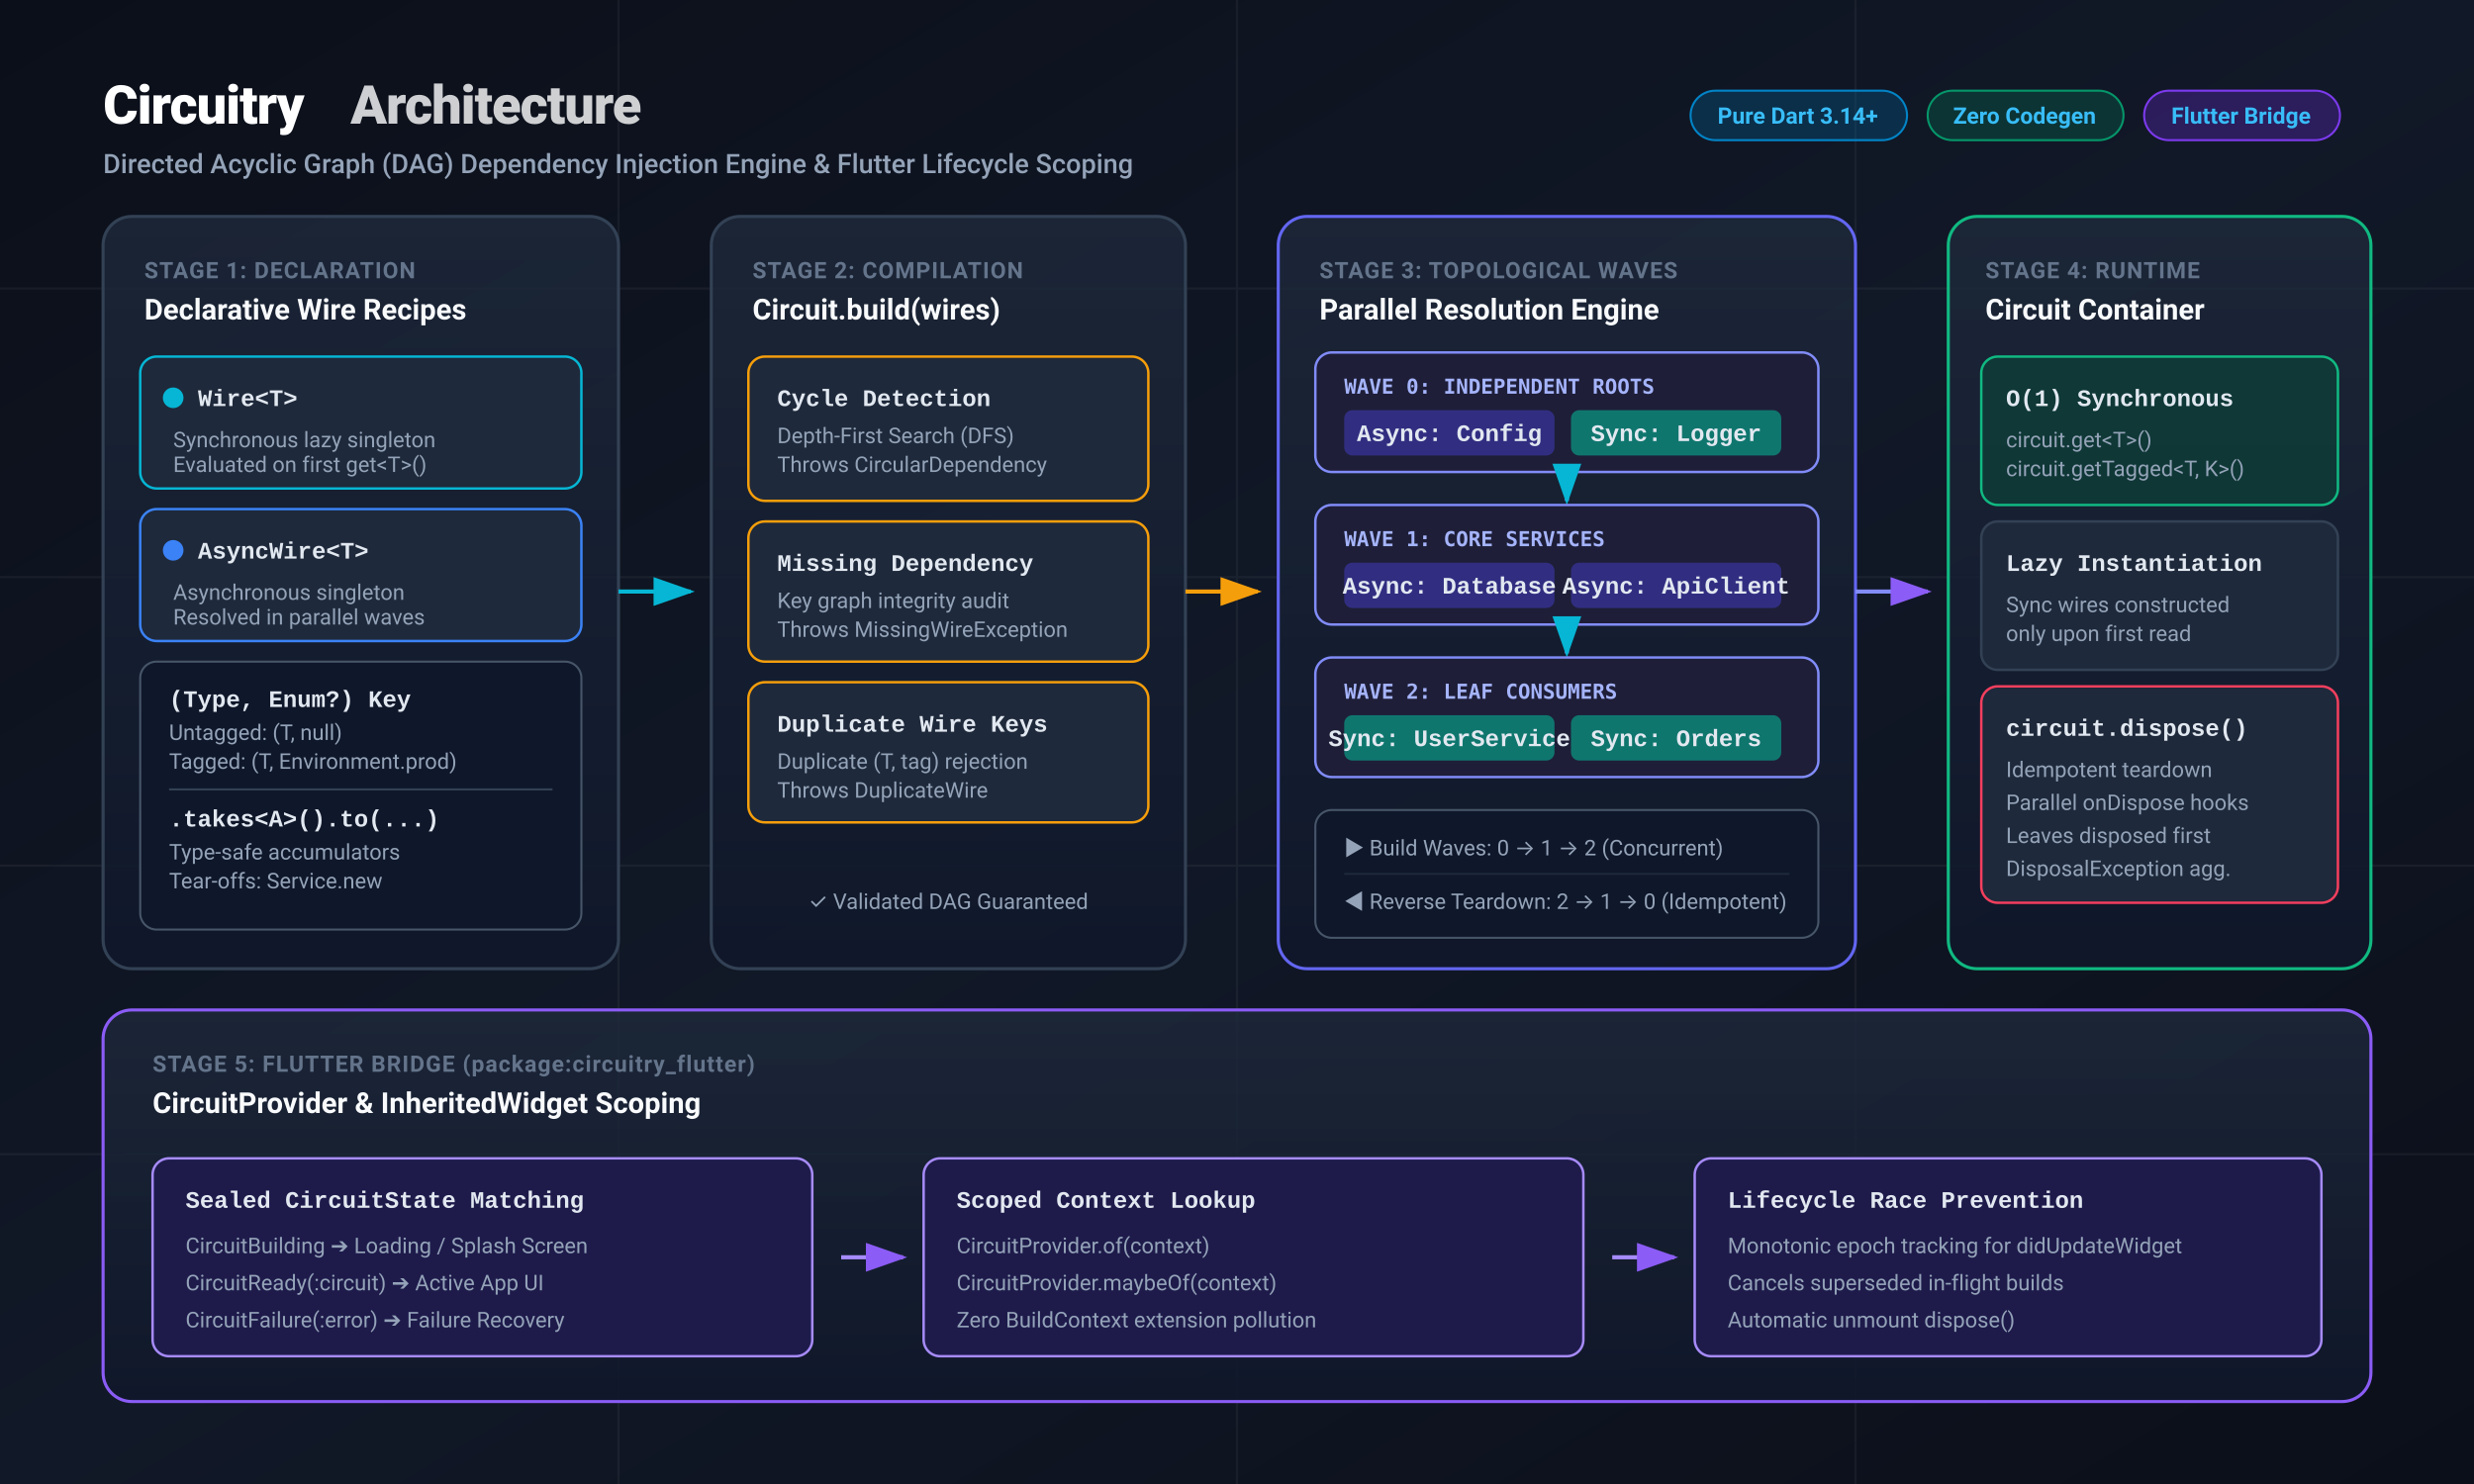
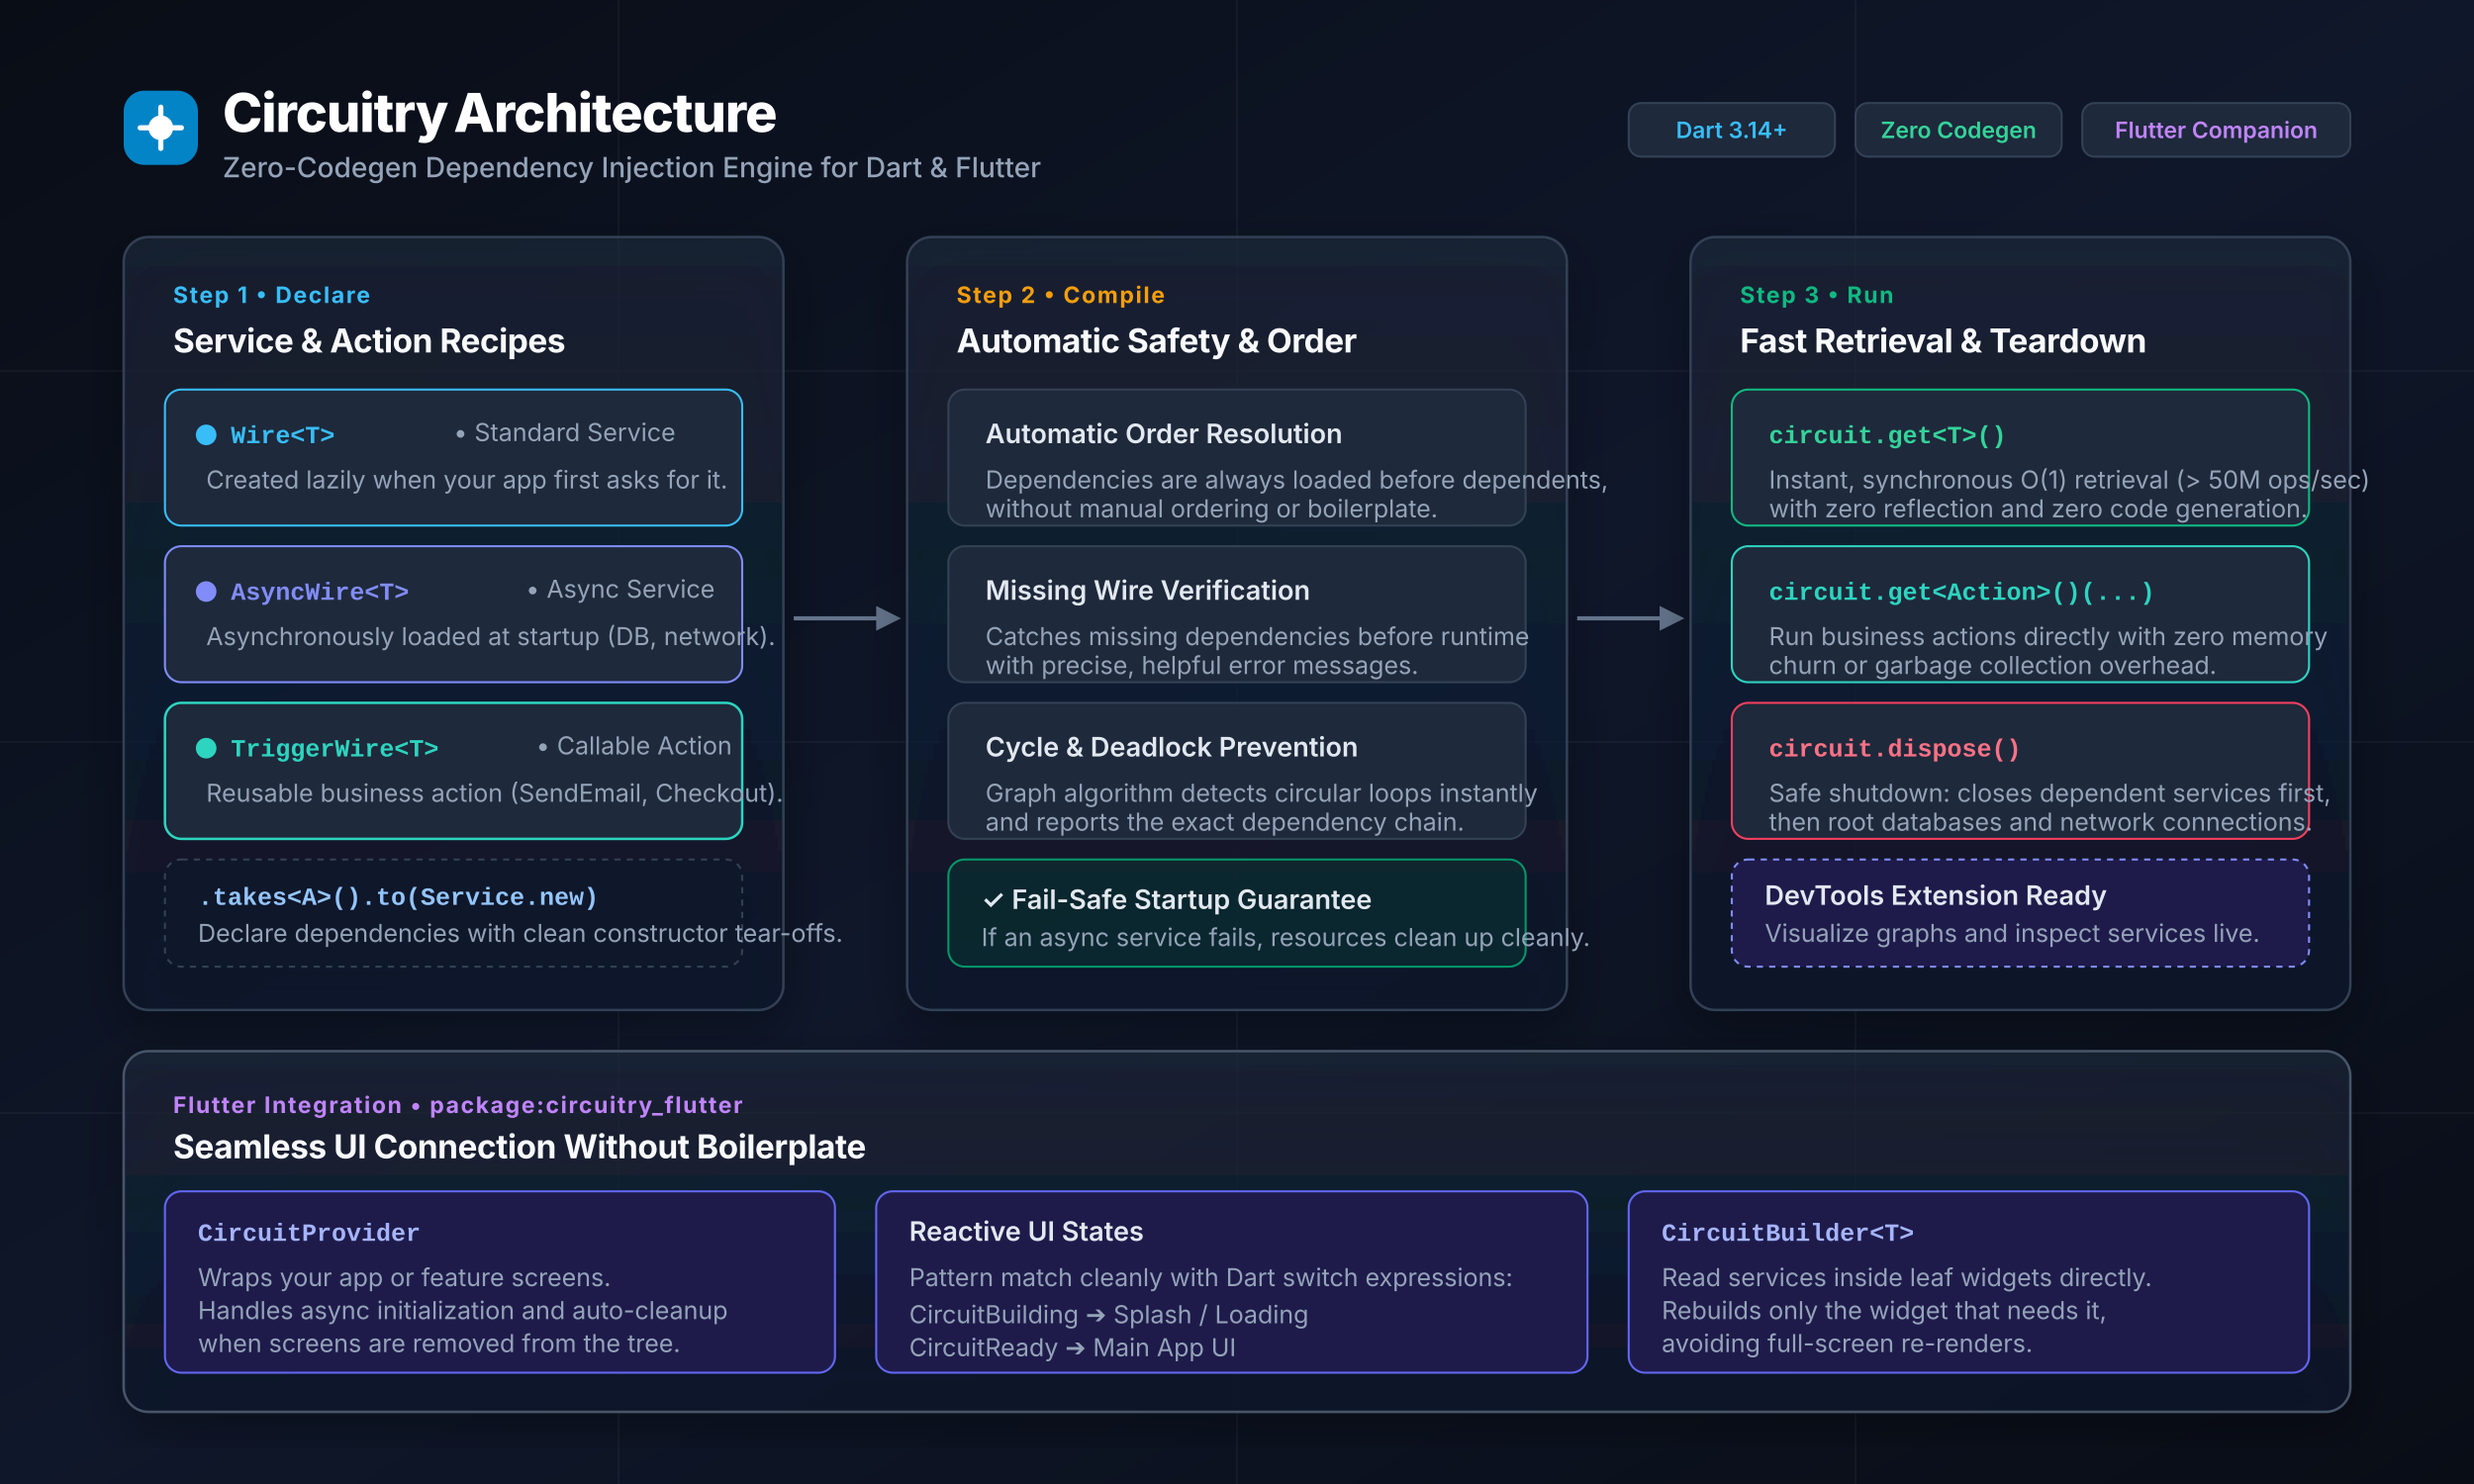
<svg xmlns="http://www.w3.org/2000/svg" viewBox="0 0 1200 720" width="1200" height="720">
  <defs>
-     <linearGradient id="bgGrad" x1="0%" y1="0%" x2="100%" y2="100%">
-       <stop offset="0%" stop-color="#0b0f19" />
-       <stop offset="50%" stop-color="#111827" />
-       <stop offset="100%" stop-color="#0b0f19" />
+     <linearGradient id="canvasBg" x1="0%" y1="0%" x2="100%" y2="100%">
+       <stop offset="0%" stop-color="#090d16" />
+       <stop offset="50%" stop-color="#0f172a" />
+       <stop offset="100%" stop-color="#090d16" />
    </linearGradient>
-     <linearGradient id="cardGrad" x1="0%" y1="0%" x2="0%" y2="100%">
-       <stop offset="0%" stop-color="#1e293b" stop-opacity="0.8" />
-       <stop offset="100%" stop-color="#0f172a" stop-opacity="0.9" />
+     <linearGradient id="cardBg" x1="0%" y1="0%" x2="0%" y2="100%">
+       <stop offset="0%" stop-color="#1e293b" stop-opacity="0.6" />
+       <stop offset="100%" stop-color="#0f172a" stop-opacity="0.8" />
    </linearGradient>
-     <linearGradient id="cyanGrad" x1="0%" y1="0%" x2="100%" y2="0%">
-       <stop offset="0%" stop-color="#06b6d4" />
+     <linearGradient id="accentBlue" x1="0%" y1="0%" x2="100%" y2="0%">
+       <stop offset="0%" stop-color="#38bdf8" />
      <stop offset="100%" stop-color="#3b82f6" />
    </linearGradient>
-     <linearGradient id="amberGrad" x1="0%" y1="0%" x2="100%" y2="0%">
-       <stop offset="0%" stop-color="#f59e0b" />
-       <stop offset="100%" stop-color="#ea580c" />
+     <linearGradient id="accentTeal" x1="0%" y1="0%" x2="100%" y2="0%">
+       <stop offset="0%" stop-color="#2dd4bf" />
+       <stop offset="100%" stop-color="#0ea5e9" />
    </linearGradient>
-     <linearGradient id="purpleGrad" x1="0%" y1="0%" x2="100%" y2="0%">
-       <stop offset="0%" stop-color="#8b5cf6" />
-       <stop offset="100%" stop-color="#ec4899" />
+     <linearGradient id="accentIndigo" x1="0%" y1="0%" x2="100%" y2="0%">
+       <stop offset="0%" stop-color="#818cf8" />
+       <stop offset="100%" stop-color="#6366f1" />
    </linearGradient>
-     <linearGradient id="emeraldGrad" x1="0%" y1="0%" x2="100%" y2="0%">
-       <stop offset="0%" stop-color="#10b981" />
-       <stop offset="100%" stop-color="#06b6d4" />
+     <linearGradient id="accentEmerald" x1="0%" y1="0%" x2="100%" y2="0%">
+       <stop offset="0%" stop-color="#34d399" />
+       <stop offset="100%" stop-color="#10b981" />
    </linearGradient>
-     <filter id="glow" x="-20%" y="-20%" width="140%" height="140%">
-       <feGaussianBlur stdDeviation="8" result="blur" />
-       <feComposite in="SourceGraphic" in2="blur" operator="over" />
+     <filter id="shadow" x="-10%" y="-10%" width="120%" height="120%">
+       <feDropShadow dx="0" dy="8" stdDeviation="12" flood-color="#000000" flood-opacity="0.4" />
    </filter>
-     <marker id="arrowCyan" markerWidth="10" markerHeight="7" refX="9" refY="3.5" orient="auto">
-       <polygon points="0 0, 10 3.5, 0 7" fill="#06b6d4" />
-     </marker>
-     <marker id="arrowEmerald" markerWidth="10" markerHeight="7" refX="9" refY="3.5" orient="auto">
-       <polygon points="0 0, 10 3.5, 0 7" fill="#10b981" />
-     </marker>
-     <marker id="arrowAmber" markerWidth="10" markerHeight="7" refX="9" refY="3.5" orient="auto">
-       <polygon points="0 0, 10 3.5, 0 7" fill="#f59e0b" />
-     </marker>
-     <marker id="arrowPurple" markerWidth="10" markerHeight="7" refX="9" refY="3.5" orient="auto">
-       <polygon points="0 0, 10 3.5, 0 7" fill="#8b5cf6" />
+     <marker id="arrow" markerWidth="8" markerHeight="8" refX="6" refY="4" orient="auto">
+       <path d="M 1 1 L 7 4 L 1 7 Z" fill="#64748b" />
    </marker>
  </defs>
  <style>
-     .title { font-family: -apple-system, BlinkMacSystemFont, "Segoe UI", Roboto, sans-serif; font-size: 26px; font-weight: 800; fill: #ffffff; letter-spacing: -0.5px; }
-     .subtitle { font-family: -apple-system, BlinkMacSystemFont, "Segoe UI", Roboto, sans-serif; font-size: 13px; font-weight: 500; fill: #94a3b8; }
-     .card-title { font-family: -apple-system, BlinkMacSystemFont, "Segoe UI", Roboto, sans-serif; font-size: 14px; font-weight: 700; fill: #f8fafc; }
-     .card-subtitle { font-family: -apple-system, BlinkMacSystemFont, "Segoe UI", Roboto, sans-serif; font-size: 11px; font-weight: 600; fill: #64748b; text-transform: uppercase; letter-spacing: 0.5px; }
-     .node-text { font-family: "SF Mono", Monaco, "Courier New", monospace; font-size: 11.5px; font-weight: 600; fill: #e2e8f0; }
-     .node-subtext { font-family: -apple-system, BlinkMacSystemFont, "Segoe UI", Roboto, sans-serif; font-size: 10.5px; font-weight: 400; fill: #94a3b8; }
-     .badge-text { font-family: -apple-system, BlinkMacSystemFont, "Segoe UI", Roboto, sans-serif; font-size: 11px; font-weight: 600; fill: #38bdf8; }
-     .wave-tag { font-family: "SF Mono", Monaco, monospace; font-size: 10px; font-weight: 700; fill: #a5b4fc; }
+     .font-sans { font-family: -apple-system, BlinkMacSystemFont, "Segoe UI", Inter, Roboto, sans-serif; }
+     .title { font-size: 26px; font-weight: 800; fill: #ffffff; letter-spacing: -0.5px; }
+     .subtitle { font-size: 13.5px; font-weight: 500; fill: #94a3b8; }
+     .step-tag { font-size: 11px; font-weight: 700; letter-spacing: 0.8px; text-transform: uppercase; }
+     .card-heading { font-size: 16px; font-weight: 700; fill: #f8fafc; letter-spacing: -0.2px; }
+     .body-bold { font-size: 13px; font-weight: 600; fill: #e2e8f0; }
+     .body-regular { font-size: 12px; font-weight: 400; fill: #94a3b8; line-height: 1.4; }
+     .code-text { font-family: "SF Mono", Monaco, "Courier New", monospace; font-size: 12px; font-weight: 600; }
+     .badge { font-size: 11px; font-weight: 600; }
  </style>
-   <rect width="1200" height="720" fill="url(#bgGrad)" />
-   <g opacity="0.05" stroke="#ffffff" stroke-width="1">
-     <line x1="0" y1="140" x2="1200" y2="140" />
-     <line x1="0" y1="280" x2="1200" y2="280" />
-     <line x1="0" y1="420" x2="1200" y2="420" />
-     <line x1="0" y1="560" x2="1200" y2="560" />
+   <rect width="1200" height="720" fill="url(#canvasBg)" />
+   <g opacity="0.04" stroke="#ffffff" stroke-width="1">
+     <line x1="0" y1="180" x2="1200" y2="180" />
+     <line x1="0" y1="360" x2="1200" y2="360" />
+     <line x1="0" y1="540" x2="1200" y2="540" />
    <line x1="300" y1="0" x2="300" y2="720" />
    <line x1="600" y1="0" x2="600" y2="720" />
    <line x1="900" y1="0" x2="900" y2="720" />
  </g>
-   <g transform="translate(50, 36)">
-     <text x="0" y="24" class="title">Circuitry</text>
-     <text x="120" y="24" class="title" fill="#38bdf8" opacity="0.8">Architecture</text>
-     <text x="0" y="48" class="subtitle">Directed Acyclic Graph (DAG) Dependency Injection Engine &amp; Flutter Lifecycle Scoping</text>
-     <g transform="translate(770, 8)">
-       <rect x="0" y="0" width="105" height="24" rx="12" fill="#0369a1" fill-opacity="0.3" stroke="#0284c7" stroke-width="1" />
-       <text x="52" y="16" text-anchor="middle" class="badge-text" fill="#38bdf8">Pure Dart 3.14+</text>
-       <rect x="115" y="0" width="95" height="24" rx="12" fill="#047857" fill-opacity="0.3" stroke="#059669" stroke-width="1" />
-       <text x="162" y="16" text-anchor="middle" class="badge-text" fill="#34d399">Zero Codegen</text>
-       <rect x="220" y="0" width="95" height="24" rx="12" fill="#6d28d9" fill-opacity="0.3" stroke="#7c3aed" stroke-width="1" />
-       <text x="267" y="16" text-anchor="middle" class="badge-text" fill="#c084fc">Flutter Bridge</text>
+   <g transform="translate(60, 42)">
+     <rect x="0" y="2" width="36" height="36" rx="10" fill="#0284c7" />
+     <circle cx="18" cy="20" r="6" fill="#ffffff" />
+     <line x1="8" y1="20" x2="12" y2="20" stroke="#ffffff" stroke-width="2.5" stroke-linecap="round" />
+     <line x1="24" y1="20" x2="28" y2="20" stroke="#ffffff" stroke-width="2.5" stroke-linecap="round" />
+     <line x1="18" y1="10" x2="18" y2="14" stroke="#ffffff" stroke-width="2.5" stroke-linecap="round" />
+     <line x1="18" y1="26" x2="18" y2="30" stroke="#ffffff" stroke-width="2.5" stroke-linecap="round" />
+     <text x="48" y="22" class="font-sans title">Circuitry</text>
+     <text x="160" y="22" class="font-sans title" fill="#38bdf8" font-weight="400">Architecture</text>
+     <text x="48" y="44" class="font-sans subtitle">Zero-Codegen Dependency Injection Engine for Dart &amp; Flutter</text>
+     <g transform="translate(730, 8)">
+       <rect x="0" y="0" width="100" height="26" rx="6" fill="#1e293b" stroke="#334155" />
+       <text x="50" y="17" text-anchor="middle" class="font-sans badge" fill="#38bdf8">Dart 3.14+</text>
+       <rect x="110" y="0" width="100" height="26" rx="6" fill="#1e293b" stroke="#334155" />
+       <text x="160" y="17" text-anchor="middle" class="font-sans badge" fill="#34d399">Zero Codegen</text>
+       <rect x="220" y="0" width="130" height="26" rx="6" fill="#1e293b" stroke="#334155" />
+       <text x="285" y="17" text-anchor="middle" class="font-sans badge" fill="#c084fc">Flutter Companion</text>
    </g>
  </g>
-   <g transform="translate(50, 105)">
-     <rect width="250" height="365" rx="14" fill="url(#cardGrad)" stroke="#334155" stroke-width="1.5" />
-     <text x="20" y="30" class="card-subtitle">STAGE 1: DECLARATION</text>
-     <text x="20" y="50" class="card-title">Declarative Wire Recipes</text>
-     <g transform="translate(18, 68)">
-       <rect width="214" height="64" rx="8" fill="#1e293b" stroke="#06b6d4" stroke-width="1.2" />
-       <circle cx="16" cy="20" r="5" fill="#06b6d4" />
-       <text x="28" y="24" class="node-text">Wire&lt;T&gt;</text>
-       <text x="16" y="44" class="node-subtext">Synchronous lazy singleton</text>
-       <text x="16" y="56" class="node-subtext">Evaluated on first get&lt;T&gt;()</text>
+   <g transform="translate(60, 115)">
+     <rect width="320" height="375" rx="12" fill="url(#cardBg)" stroke="#334155" stroke-width="1.2" filter="url(#shadow)" />
+     <text x="24" y="32" class="font-sans step-tag" fill="#38bdf8">Step 1 • Declare</text>
+     <text x="24" y="56" class="font-sans card-heading">Service &amp; Action Recipes</text>
+     <g transform="translate(20, 74)">
+       <rect width="280" height="66" rx="8" fill="#1e293b" stroke="#38bdf8" stroke-width="1" />
+       <circle cx="20" cy="22" r="5" fill="#38bdf8" />
+       <text x="32" y="26" class="code-text" fill="#38bdf8">Wire&lt;T&gt;</text>
+       <text x="140" y="25" class="font-sans body-regular" fill="#64748b">• Standard Service</text>
+       <text x="20" y="48" class="font-sans body-regular">Created lazily when your app first asks for it.</text>
    </g>
-     <g transform="translate(18, 142)">
-       <rect width="214" height="64" rx="8" fill="#1e293b" stroke="#3b82f6" stroke-width="1.2" />
-       <circle cx="16" cy="20" r="5" fill="#3b82f6" />
-       <text x="28" y="24" class="node-text">AsyncWire&lt;T&gt;</text>
-       <text x="16" y="44" class="node-subtext">Asynchronous singleton</text>
-       <text x="16" y="56" class="node-subtext">Resolved in parallel waves</text>
+     <g transform="translate(20, 150)">
+       <rect width="280" height="66" rx="8" fill="#1e293b" stroke="#818cf8" stroke-width="1" />
+       <circle cx="20" cy="22" r="5" fill="#818cf8" />
+       <text x="32" y="26" class="code-text" fill="#818cf8">AsyncWire&lt;T&gt;</text>
+       <text x="175" y="25" class="font-sans body-regular" fill="#64748b">• Async Service</text>
+       <text x="20" y="48" class="font-sans body-regular">Asynchronously loaded at startup (DB, network).</text>
    </g>
-     <g transform="translate(18, 216)">
-       <rect width="214" height="130" rx="8" fill="#0f172a" stroke="#475569" stroke-width="1" />
-       <text x="14" y="22" class="node-text" fill="#93c5fd">(Type, Enum?) Key</text>
-       <text x="14" y="38" class="node-subtext">Untagged: (T, null)</text>
-       <text x="14" y="52" class="node-subtext">Tagged: (T, Environment.prod)</text>
-       <line x1="14" y1="62" x2="200" y2="62" stroke="#334155" stroke-width="1" />
-       <text x="14" y="80" class="node-text" fill="#38bdf8">.takes&lt;A&gt;().to(...)</text>
-       <text x="14" y="96" class="node-subtext">Type-safe accumulators</text>
-       <text x="14" y="110" class="node-subtext">Tear-offs: Service.new</text>
+     <g transform="translate(20, 226)">
+       <rect width="280" height="66" rx="8" fill="#1e293b" stroke="#2dd4bf" stroke-width="1.2" />
+       <circle cx="20" cy="22" r="5" fill="#2dd4bf" />
+       <text x="32" y="26" class="code-text" fill="#2dd4bf">TriggerWire&lt;T&gt;</text>
+       <text x="180" y="25" class="font-sans body-regular" fill="#64748b">• Callable Action</text>
+       <text x="20" y="48" class="font-sans body-regular">Reusable business action (SendEmail, Checkout).</text>
+     </g>
+     <g transform="translate(20, 302)">
+       <rect width="280" height="52" rx="8" fill="#0f172a" stroke="#334155" stroke-dasharray="3 3" />
+       <text x="16" y="22" class="code-text" fill="#93c5fd">.takes&lt;A&gt;().to(Service.new)</text>
+       <text x="16" y="40" class="font-sans body-regular">Declare dependencies with clean constructor tear-offs.</text>
    </g>
  </g>
-   <path d="M 300 287 L 335 287" stroke="#06b6d4" stroke-width="2" fill="none" marker-end="url(#arrowCyan)" />
-   <g transform="translate(345, 105)">
-     <rect width="230" height="365" rx="14" fill="url(#cardGrad)" stroke="#334155" stroke-width="1.5" />
-     <text x="20" y="30" class="card-subtitle">STAGE 2: COMPILATION</text>
-     <text x="20" y="50" class="card-title">Circuit.build(wires)</text>
-     <g transform="translate(18, 68)">
-       <rect width="194" height="70" rx="8" fill="#1e293b" stroke="#f59e0b" stroke-width="1.2" />
-       <text x="14" y="24" class="node-text" fill="#fbbf24">Cycle Detection</text>
-       <text x="14" y="42" class="node-subtext">Depth-First Search (DFS)</text>
-       <text x="14" y="56" class="node-subtext">Throws CircularDependency</text>
+   <line x1="385" y1="300" x2="435" y2="300" stroke="#64748b" stroke-width="2" marker-end="url(#arrow)" />
+   <g transform="translate(440, 115)">
+     <rect width="320" height="375" rx="12" fill="url(#cardBg)" stroke="#334155" stroke-width="1.2" filter="url(#shadow)" />
+     <text x="24" y="32" class="font-sans step-tag" fill="#f59e0b">Step 2 • Compile</text>
+     <text x="24" y="56" class="font-sans card-heading">Automatic Safety &amp; Order</text>
+     <g transform="translate(20, 74)">
+       <rect width="280" height="66" rx="8" fill="#1e293b" stroke="#334155" />
+       <text x="18" y="26" class="font-sans body-bold" fill="#f8fafc">Automatic Order Resolution</text>
+       <text x="18" y="48" class="font-sans body-regular">Dependencies are always loaded before dependents,</text>
+       <text x="18" y="62" class="font-sans body-regular">without manual ordering or boilerplate.</text>
    </g>
-     <g transform="translate(18, 148)">
-       <rect width="194" height="68" rx="8" fill="#1e293b" stroke="#f59e0b" stroke-width="1.2" />
-       <text x="14" y="24" class="node-text" fill="#fbbf24">Missing Dependency</text>
-       <text x="14" y="42" class="node-subtext">Key graph integrity audit</text>
-       <text x="14" y="56" class="node-subtext">Throws MissingWireException</text>
+     <g transform="translate(20, 150)">
+       <rect width="280" height="66" rx="8" fill="#1e293b" stroke="#334155" />
+       <text x="18" y="26" class="font-sans body-bold" fill="#f8fafc">Missing Wire Verification</text>
+       <text x="18" y="48" class="font-sans body-regular">Catches missing dependencies before runtime</text>
+       <text x="18" y="62" class="font-sans body-regular">with precise, helpful error messages.</text>
    </g>
-     <g transform="translate(18, 226)">
-       <rect width="194" height="68" rx="8" fill="#1e293b" stroke="#f59e0b" stroke-width="1.2" />
-       <text x="14" y="24" class="node-text" fill="#fbbf24">Duplicate Wire Keys</text>
-       <text x="14" y="42" class="node-subtext">Duplicate (T, tag) rejection</text>
-       <text x="14" y="56" class="node-subtext">Throws DuplicateWire</text>
+     <g transform="translate(20, 226)">
+       <rect width="280" height="66" rx="8" fill="#1e293b" stroke="#334155" />
+       <text x="18" y="26" class="font-sans body-bold" fill="#f8fafc">Cycle &amp; Deadlock Prevention</text>
+       <text x="18" y="48" class="font-sans body-regular">Graph algorithm detects circular loops instantly</text>
+       <text x="18" y="62" class="font-sans body-regular">and reports the exact dependency chain.</text>
    </g>
-     <text x="115" y="336" text-anchor="middle" class="node-subtext" fill="#10b981" font-weight="600">✓ Validated DAG Guaranteed</text>
-   </g>
-   <path d="M 575 287 L 610 287" stroke="#f59e0b" stroke-width="2" fill="none" marker-end="url(#arrowAmber)" />
-   <g transform="translate(620, 105)">
-     <rect width="280" height="365" rx="14" fill="url(#cardGrad)" stroke="#6366f1" stroke-width="1.5" />
-     <text x="20" y="30" class="card-subtitle">STAGE 3: TOPOLOGICAL WAVES</text>
-     <text x="20" y="50" class="card-title">Parallel Resolution Engine</text>
-     <g transform="translate(18, 66)">
-       <rect width="244" height="58" rx="8" fill="#1e1e38" stroke="#818cf8" stroke-width="1.2" />
-       <text x="14" y="20" class="wave-tag">WAVE 0: INDEPENDENT ROOTS</text>
-       <rect x="14" y="28" width="102" height="22" rx="4" fill="#312e81" />
-       <text x="65" y="43" text-anchor="middle" class="node-text" font-size="9.5">Async: Config</text>
-       <rect x="124" y="28" width="102" height="22" rx="4" fill="#0f766e" />
-       <text x="175" y="43" text-anchor="middle" class="node-text" font-size="9.5">Sync: Logger</text>
-     </g>
-     <path d="M 140 126 L 140 138" stroke="#818cf8" stroke-width="2" fill="none" marker-end="url(#arrowCyan)" />
-     <g transform="translate(18, 140)">
-       <rect width="244" height="58" rx="8" fill="#1e1e38" stroke="#818cf8" stroke-width="1.2" />
-       <text x="14" y="20" class="wave-tag">WAVE 1: CORE SERVICES</text>
-       <rect x="14" y="28" width="102" height="22" rx="4" fill="#312e81" />
-       <text x="65" y="43" text-anchor="middle" class="node-text" font-size="9.5">Async: Database</text>
-       <rect x="124" y="28" width="102" height="22" rx="4" fill="#312e81" />
-       <text x="175" y="43" text-anchor="middle" class="node-text" font-size="9.5">Async: ApiClient</text>
-     </g>
-     <path d="M 140 200 L 140 212" stroke="#818cf8" stroke-width="2" fill="none" marker-end="url(#arrowCyan)" />
-     <g transform="translate(18, 214)">
-       <rect width="244" height="58" rx="8" fill="#1e1e38" stroke="#818cf8" stroke-width="1.2" />
-       <text x="14" y="20" class="wave-tag">WAVE 2: LEAF CONSUMERS</text>
-       <rect x="14" y="28" width="102" height="22" rx="4" fill="#0f766e" />
-       <text x="65" y="43" text-anchor="middle" class="node-text" font-size="9.5">Sync: UserService</text>
-       <rect x="124" y="28" width="102" height="22" rx="4" fill="#0f766e" />
-       <text x="175" y="43" text-anchor="middle" class="node-text" font-size="9.5">Sync: Orders</text>
-     </g>
-     <g transform="translate(18, 288)">
-       <rect width="244" height="62" rx="8" fill="#0f172a" stroke="#475569" stroke-width="1" />
-       <text x="14" y="22" class="node-subtext" fill="#34d399" font-weight="600">▶ Build Waves: 0 → 1 → 2 (Concurrent)</text>
-       <line x1="14" y1="31" x2="230" y2="31" stroke="#1e293b" stroke-width="1" />
-       <text x="14" y="48" class="node-subtext" fill="#fb7185" font-weight="600">◀ Reverse Teardown: 2 → 1 → 0 (Idempotent)</text>
+     <g transform="translate(20, 302)">
+       <rect width="280" height="52" rx="8" fill="#064e3b" fill-opacity="0.3" stroke="#059669" />
+       <text x="16" y="24" class="font-sans body-bold" fill="#34d399">✓ Fail-Safe Startup Guarantee</text>
+       <text x="16" y="42" class="font-sans body-regular">If an async service fails, resources clean up cleanly.</text>
    </g>
  </g>
-   <path d="M 900 287 L 935 287" stroke="#818cf8" stroke-width="2" fill="none" marker-end="url(#arrowPurple)" />
-   <g transform="translate(945, 105)">
-     <rect width="205" height="365" rx="14" fill="url(#cardGrad)" stroke="#10b981" stroke-width="1.5" />
-     <text x="18" y="30" class="card-subtitle">STAGE 4: RUNTIME</text>
-     <text x="18" y="50" class="card-title">Circuit Container</text>
-     <g transform="translate(16, 68)">
-       <rect width="173" height="72" rx="8" fill="#064e3b" fill-opacity="0.5" stroke="#10b981" stroke-width="1.2" />
-       <text x="12" y="24" class="node-text" fill="#34d399">O(1) Synchronous</text>
-       <text x="12" y="44" class="node-subtext">circuit.get&lt;T&gt;()</text>
-       <text x="12" y="58" class="node-subtext">circuit.getTagged&lt;T, K&gt;()</text>
+   <line x1="765" y1="300" x2="815" y2="300" stroke="#64748b" stroke-width="2" marker-end="url(#arrow)" />
+   <g transform="translate(820, 115)">
+     <rect width="320" height="375" rx="12" fill="url(#cardBg)" stroke="#334155" stroke-width="1.2" filter="url(#shadow)" />
+     <text x="24" y="32" class="font-sans step-tag" fill="#10b981">Step 3 • Run</text>
+     <text x="24" y="56" class="font-sans card-heading">Fast Retrieval &amp; Teardown</text>
+     <g transform="translate(20, 74)">
+       <rect width="280" height="66" rx="8" fill="#1e293b" stroke="#10b981" stroke-width="1" />
+       <text x="18" y="26" class="code-text" fill="#34d399">circuit.get&lt;T&gt;()</text>
+       <text x="18" y="48" class="font-sans body-regular">Instant, synchronous O(1) retrieval (&gt; 50M ops/sec)</text>
+       <text x="18" y="62" class="font-sans body-regular">with zero reflection and zero code generation.</text>
    </g>
-     <g transform="translate(16, 148)">
-       <rect width="173" height="72" rx="8" fill="#1e293b" stroke="#334155" stroke-width="1.2" />
-       <text x="12" y="24" class="node-text" fill="#e2e8f0">Lazy Instantiation</text>
-       <text x="12" y="44" class="node-subtext">Sync wires constructed</text>
-       <text x="12" y="58" class="node-subtext">only upon first read</text>
+     <g transform="translate(20, 150)">
+       <rect width="280" height="66" rx="8" fill="#1e293b" stroke="#2dd4bf" stroke-width="1" />
+       <text x="18" y="26" class="code-text" fill="#2dd4bf">circuit.get&lt;Action&gt;()(...)</text>
+       <text x="18" y="48" class="font-sans body-regular">Run business actions directly with zero memory</text>
+       <text x="18" y="62" class="font-sans body-regular">churn or garbage collection overhead.</text>
    </g>
-     <g transform="translate(16, 228)">
-       <rect width="173" height="105" rx="8" fill="#1e293b" stroke="#f43f5e" stroke-width="1.2" />
-       <text x="12" y="24" class="node-text" fill="#fb7185">circuit.dispose()</text>
-       <text x="12" y="44" class="node-subtext">Idempotent teardown</text>
-       <text x="12" y="60" class="node-subtext">Parallel onDispose hooks</text>
-       <text x="12" y="76" class="node-subtext">Leaves disposed first</text>
-       <text x="12" y="92" class="node-subtext">DisposalException agg.</text>
+     <g transform="translate(20, 226)">
+       <rect width="280" height="66" rx="8" fill="#1e293b" stroke="#f43f5e" stroke-width="1" />
+       <text x="18" y="26" class="code-text" fill="#fb7185">circuit.dispose()</text>
+       <text x="18" y="48" class="font-sans body-regular">Safe shutdown: closes dependent services first,</text>
+       <text x="18" y="62" class="font-sans body-regular">then root databases and network connections.</text>
+     </g>
+     <g transform="translate(20, 302)">
+       <rect width="280" height="52" rx="8" fill="#1e1b4b" stroke="#818cf8" stroke-dasharray="3 3" />
+       <text x="16" y="22" class="font-sans body-bold" fill="#c084fc">DevTools Extension Ready</text>
+       <text x="16" y="40" class="font-sans body-regular">Visualize graphs and inspect services live.</text>
    </g>
  </g>
-   <g transform="translate(50, 490)">
-     <rect width="1100" height="190" rx="14" fill="url(#cardGrad)" stroke="#8b5cf6" stroke-width="1.5" />
-     <text x="24" y="30" class="card-subtitle">STAGE 5: FLUTTER BRIDGE (package:circuitry_flutter)</text>
-     <text x="24" y="50" class="card-title">CircuitProvider &amp; InheritedWidget Scoping</text>
-     <g transform="translate(24, 72)">
-       <rect width="320" height="96" rx="8" fill="#1e1b4b" stroke="#a78bfa" stroke-width="1.2" />
-       <text x="16" y="24" class="node-text" fill="#c4b5fd">Sealed CircuitState Matching</text>
-       <text x="16" y="46" class="node-subtext">CircuitBuilding ➔ Loading / Splash Screen</text>
-       <text x="16" y="64" class="node-subtext">CircuitReady(:circuit) ➔ Active App UI</text>
-       <text x="16" y="82" class="node-subtext">CircuitFailure(:error) ➔ Failure Recovery</text>
+   <g transform="translate(60, 510)">
+     <rect width="1080" height="175" rx="12" fill="url(#cardBg)" stroke="#475569" stroke-width="1.2" filter="url(#shadow)" />
+     <text x="24" y="30" class="font-sans step-tag" fill="#c084fc">Flutter Integration • package:circuitry_flutter</text>
+     <text x="24" y="52" class="font-sans card-heading">Seamless UI Connection Without Boilerplate</text>
+     <g transform="translate(20, 68)">
+       <rect width="325" height="88" rx="8" fill="#1e1b4b" stroke="#6366f1" stroke-width="1" />
+       <text x="16" y="24" class="code-text" fill="#a5b4fc">CircuitProvider</text>
+       <text x="16" y="46" class="font-sans body-regular">Wraps your app or feature screens.</text>
+       <text x="16" y="62" class="font-sans body-regular">Handles async initialization and auto-cleanup</text>
+       <text x="16" y="78" class="font-sans body-regular">when screens are removed from the tree.</text>
    </g>
-     <path d="M 358 120 L 388 120" stroke="#a78bfa" stroke-width="2" fill="none" marker-end="url(#arrowPurple)" />
-     <g transform="translate(398, 72)">
-       <rect width="320" height="96" rx="8" fill="#1e1b4b" stroke="#a78bfa" stroke-width="1.2" />
-       <text x="16" y="24" class="node-text" fill="#c4b5fd">Scoped Context Lookup</text>
-       <text x="16" y="46" class="node-subtext">CircuitProvider.of(context)</text>
-       <text x="16" y="64" class="node-subtext">CircuitProvider.maybeOf(context)</text>
-       <text x="16" y="82" class="node-subtext">Zero BuildContext extension pollution</text>
+     <g transform="translate(365, 68)">
+       <rect width="345" height="88" rx="8" fill="#1e1b4b" stroke="#6366f1" stroke-width="1" />
+       <text x="16" y="24" class="font-sans body-bold" fill="#c4b5fd">Reactive UI States</text>
+       <text x="16" y="46" class="font-sans body-regular">Pattern match cleanly with Dart switch expressions:</text>
+       <text x="16" y="64" class="font-sans body-regular" fill="#a5b4fc">CircuitBuilding ➔ Splash / Loading</text>
+       <text x="16" y="80" class="font-sans body-regular" fill="#34d399">CircuitReady ➔ Main App UI</text>
    </g>
-     <path d="M 732 120 L 762 120" stroke="#a78bfa" stroke-width="2" fill="none" marker-end="url(#arrowPurple)" />
-     <g transform="translate(772, 72)">
-       <rect width="304" height="96" rx="8" fill="#1e1b4b" stroke="#a78bfa" stroke-width="1.2" />
-       <text x="16" y="24" class="node-text" fill="#c4b5fd">Lifecycle Race Prevention</text>
-       <text x="16" y="46" class="node-subtext">Monotonic epoch tracking for didUpdateWidget</text>
-       <text x="16" y="64" class="node-subtext">Cancels superseded in-flight builds</text>
-       <text x="16" y="82" class="node-subtext">Automatic unmount dispose()</text>
+     <g transform="translate(730, 68)">
+       <rect width="330" height="88" rx="8" fill="#1e1b4b" stroke="#6366f1" stroke-width="1" />
+       <text x="16" y="24" class="code-text" fill="#a5b4fc">CircuitBuilder&lt;T&gt;</text>
+       <text x="16" y="46" class="font-sans body-regular">Read services inside leaf widgets directly.</text>
+       <text x="16" y="62" class="font-sans body-regular">Rebuilds only the widget that needs it,</text>
+       <text x="16" y="78" class="font-sans body-regular">avoiding full-screen re-renders.</text>
    </g>
  </g>
</svg>
